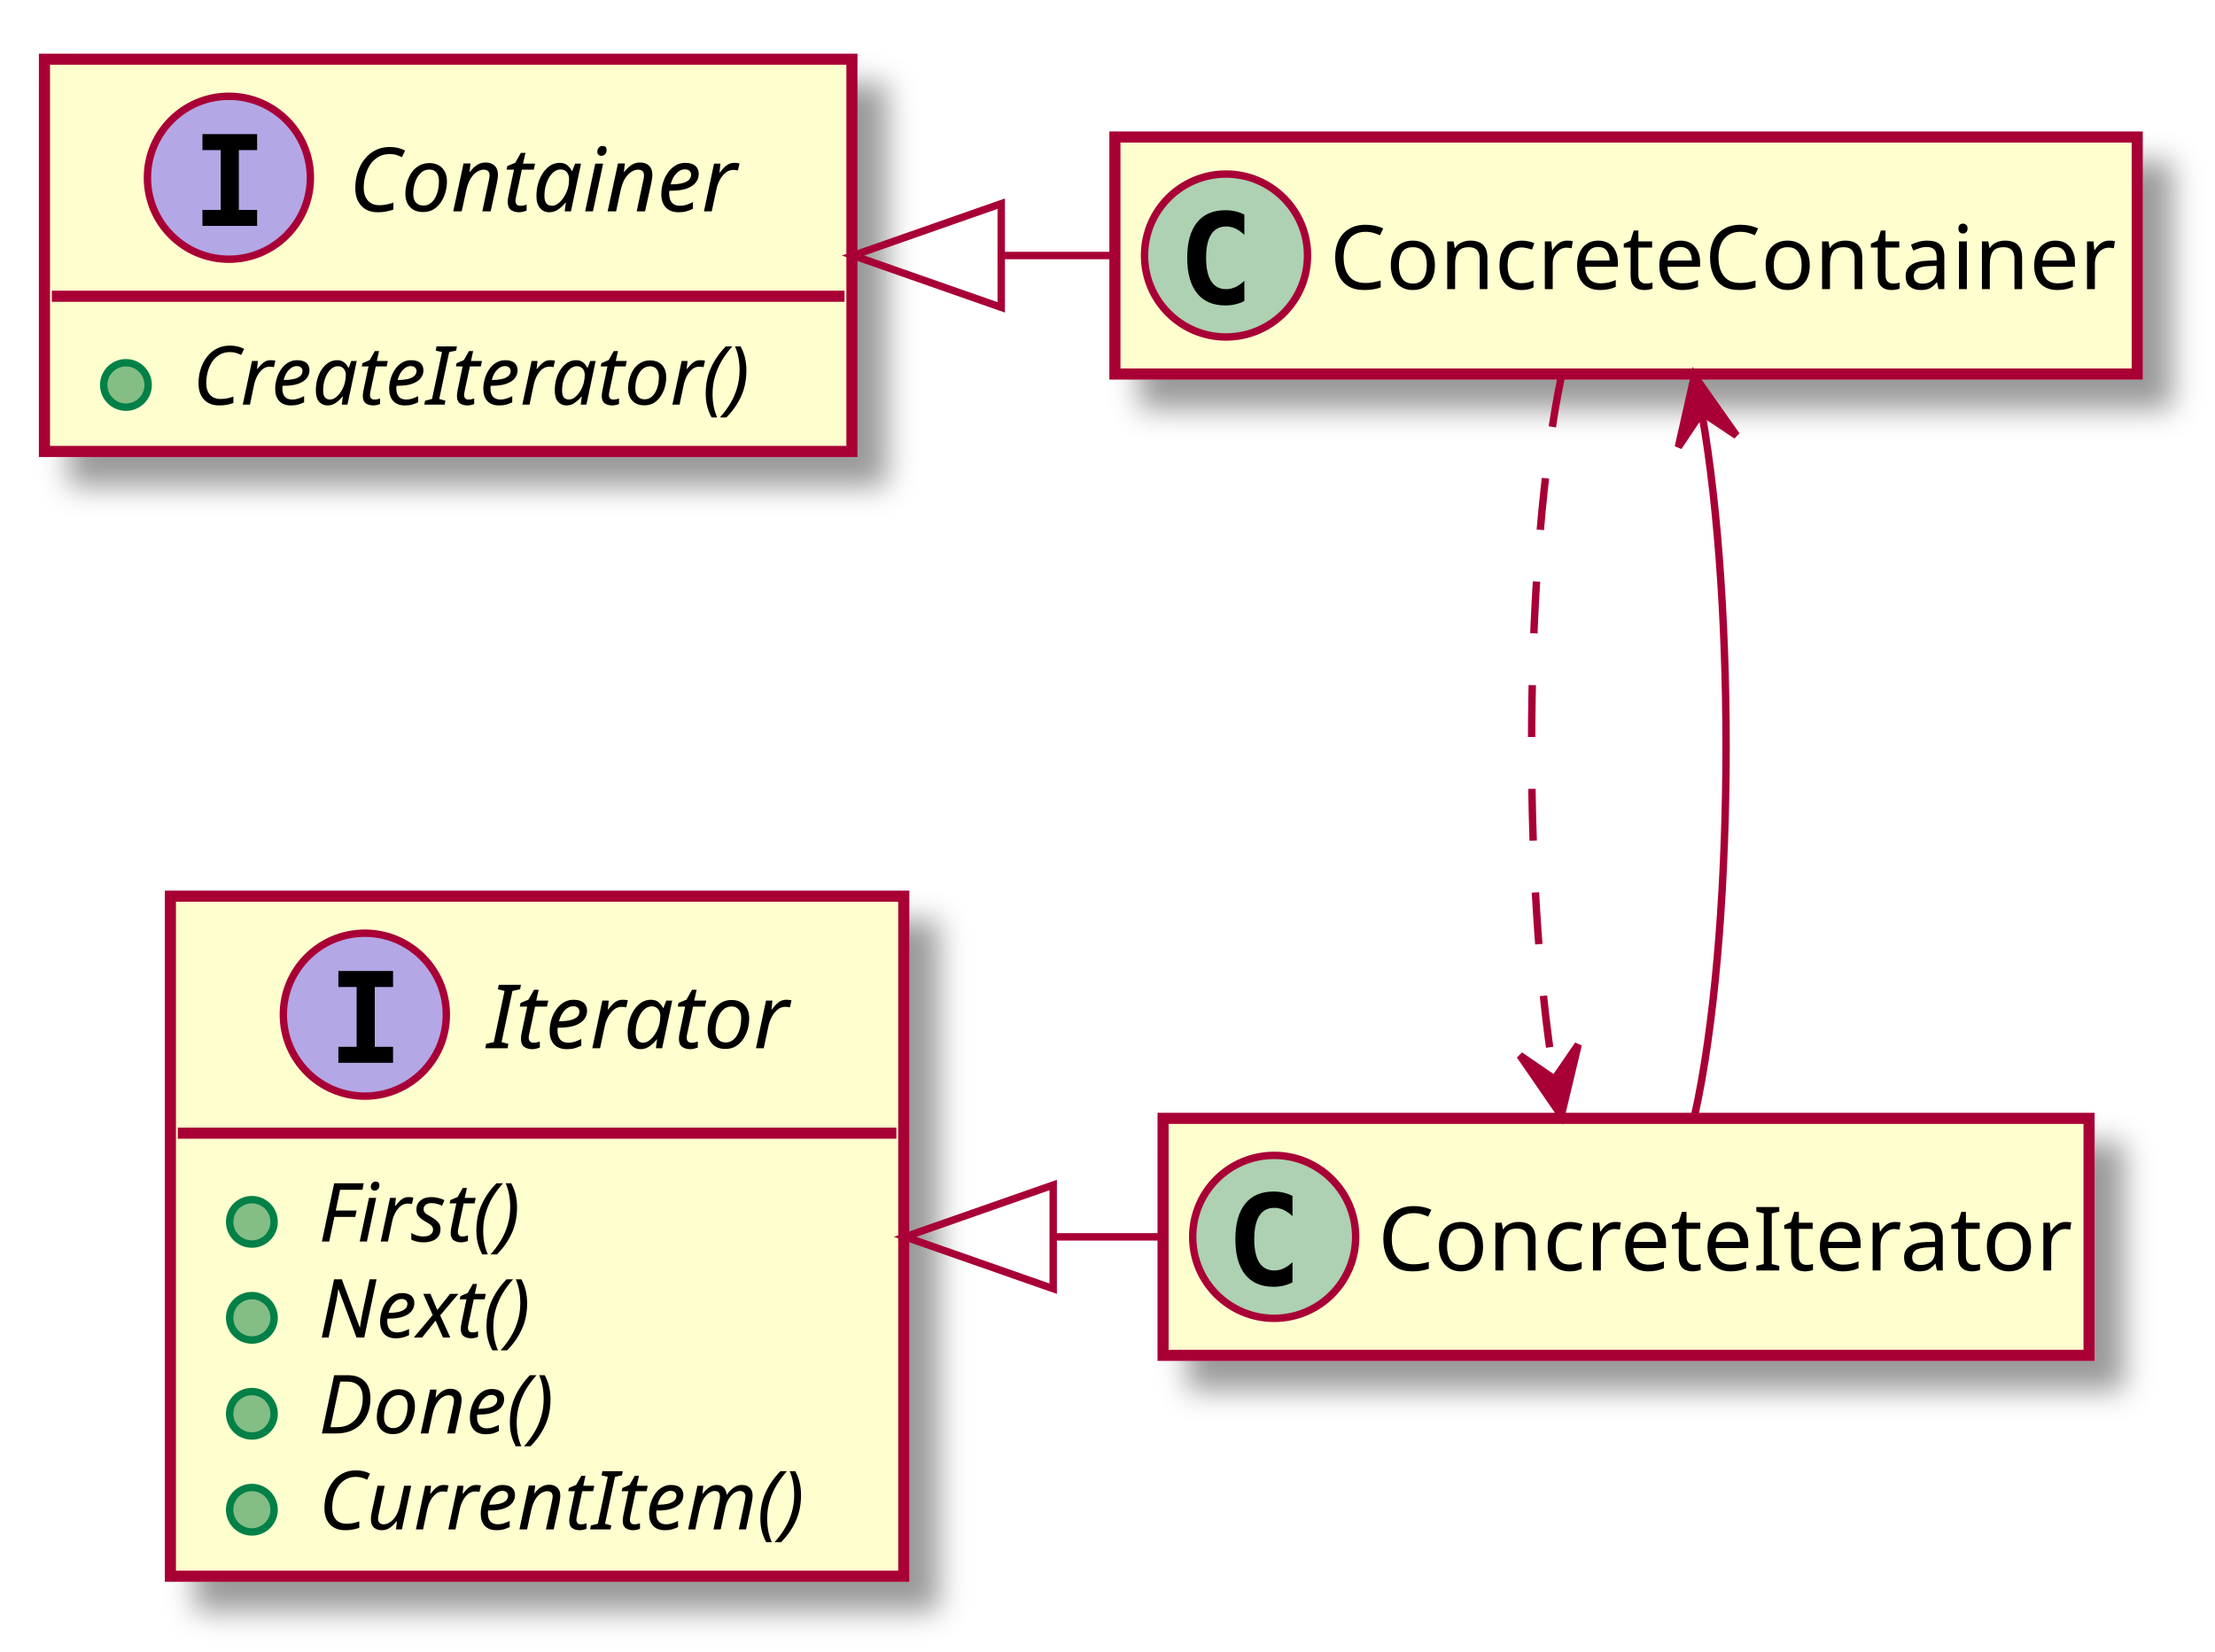
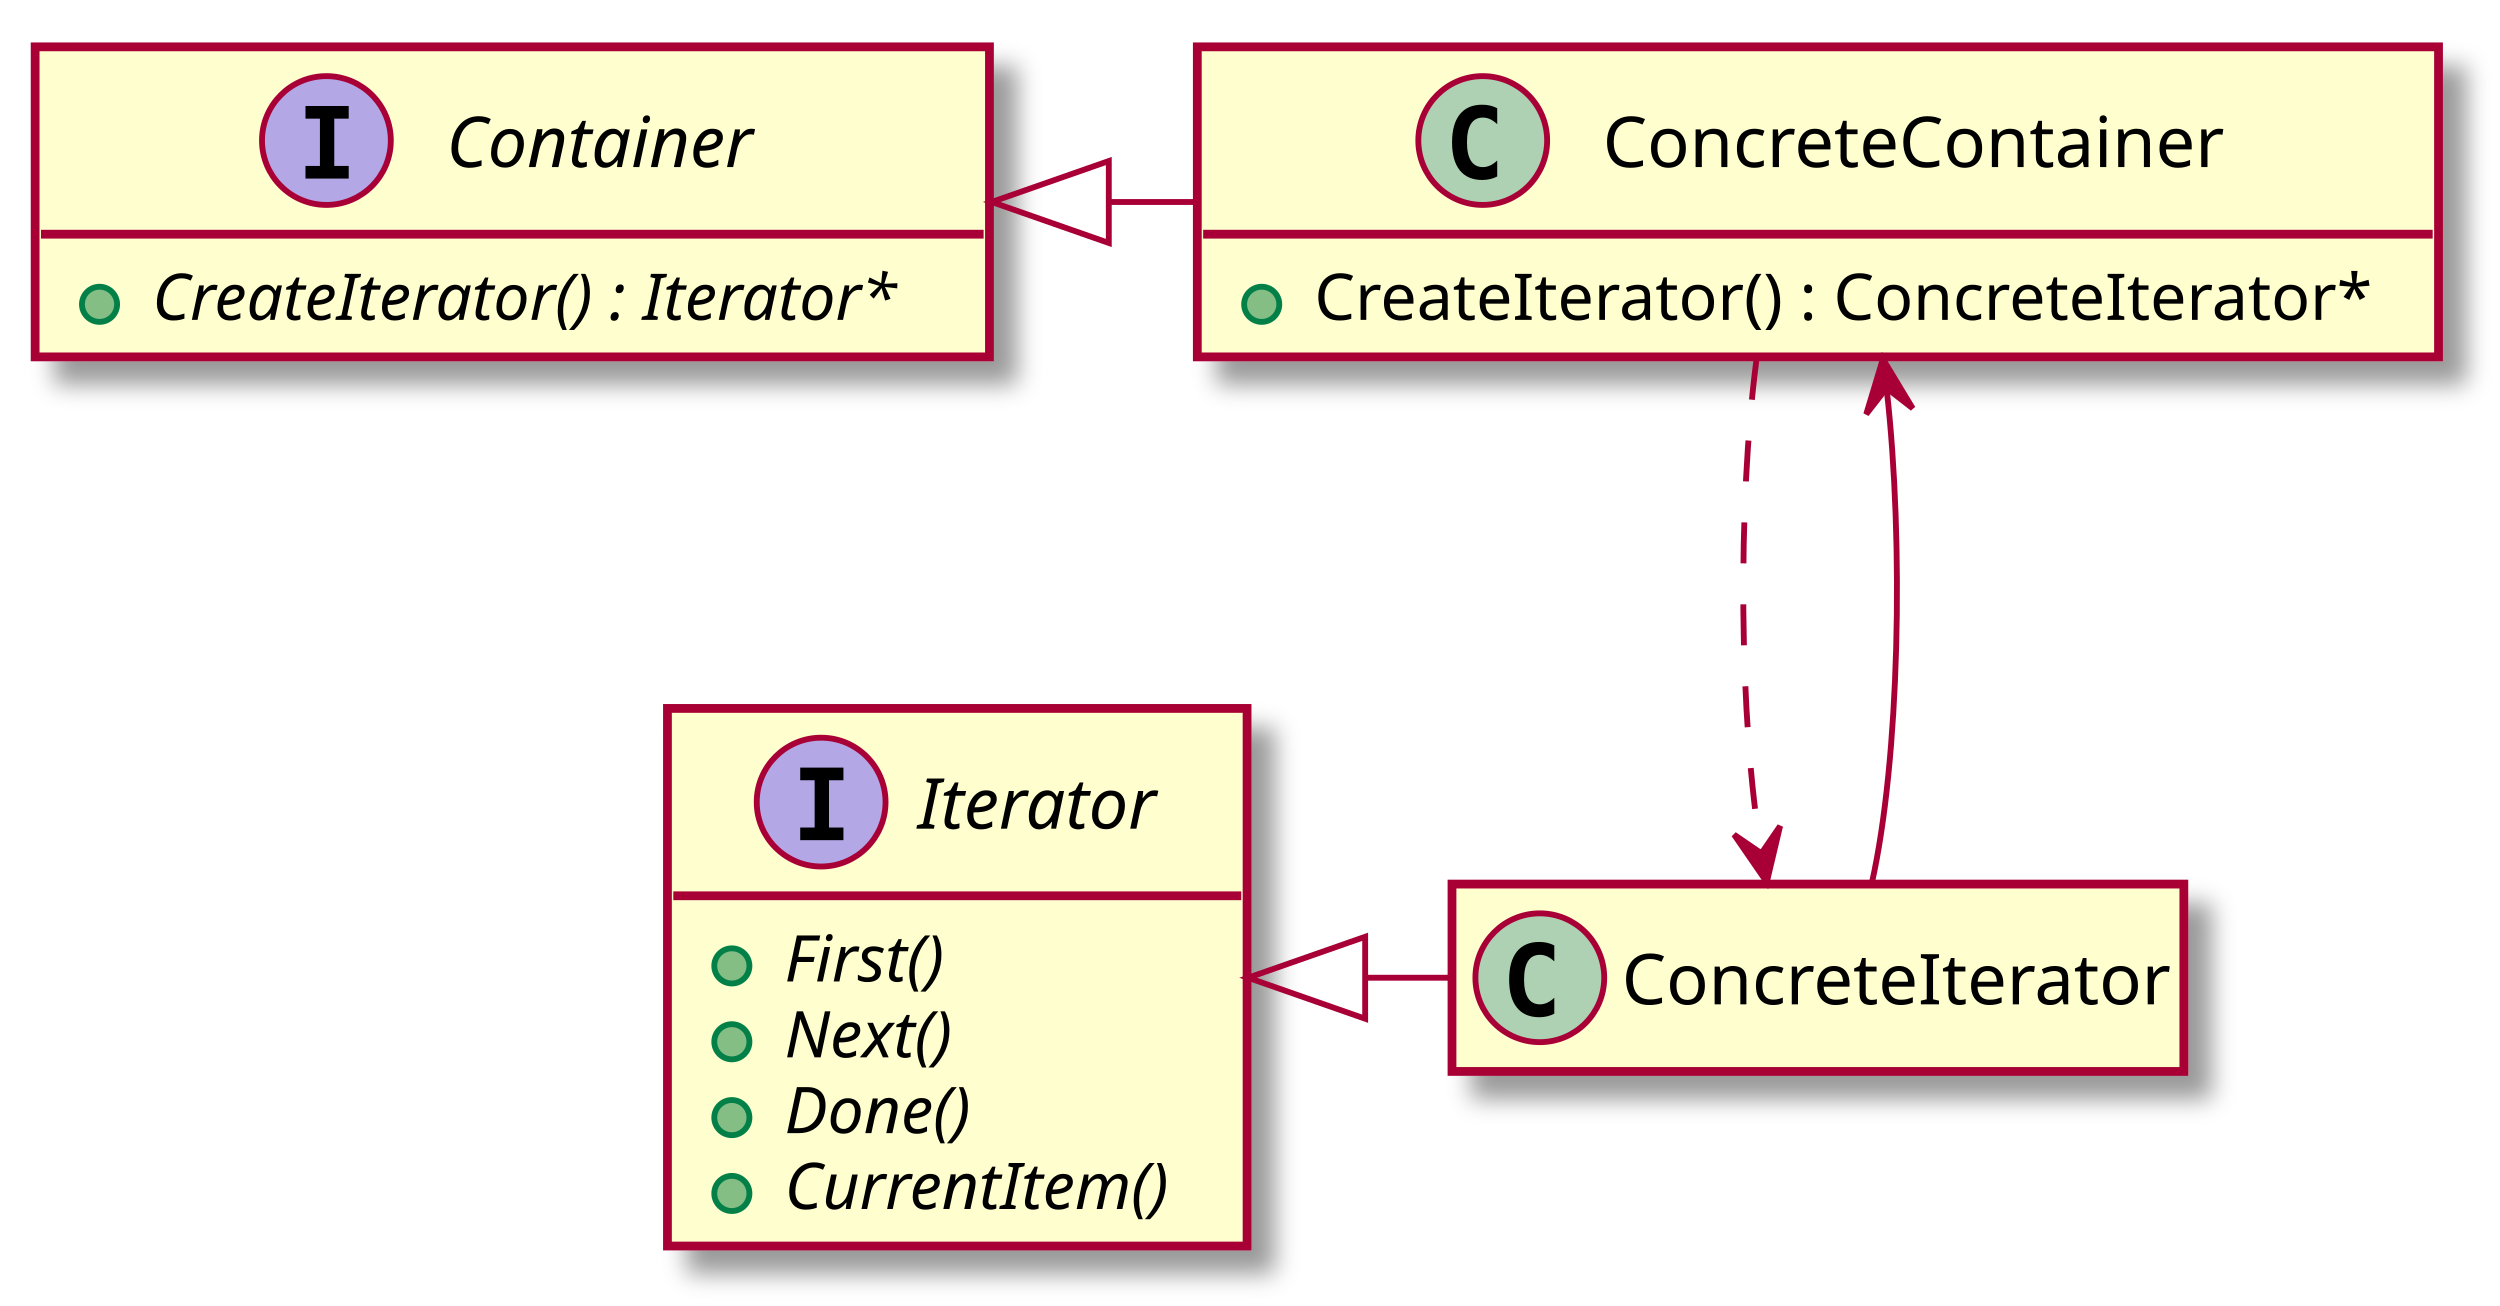
- <svg xmlns="http://www.w3.org/2000/svg" contentScriptType="application/ecmascript" contentStyleType="text/css" height="223px" preserveAspectRatio="none" style="width:299px;height:223px;" version="1.1" viewBox="0 0 299 223" width="299px" zoomAndPan="magnify">
+ <svg xmlns="http://www.w3.org/2000/svg" contentScriptType="application/ecmascript" contentStyleType="text/css" height="223px" preserveAspectRatio="none" style="width:427px;height:223px;" version="1.1" viewBox="0 0 427 223" width="427px" zoomAndPan="magnify">
  <defs>
-     <filter height="300%" id="f1urnsg4xgj7ao" width="300%" x="-1" y="-1">
+     <filter height="300%" id="ftbduy15r9vxg" width="300%" x="-1" y="-1">
      <feGaussianBlur result="blurOut" stdDeviation="2.0" />
      <feColorMatrix in="blurOut" result="blurOut2" type="matrix" values="0 0 0 0 0 0 0 0 0 0 0 0 0 0 0 0 0 0 .4 0" />
      <feOffset dx="4.0" dy="4.0" in="blurOut2" result="blurOut3" />
      <feBlend in="SourceGraphic" in2="blurOut3" mode="normal" />
    </filter>
  </defs>
  <g>
-     <rect fill="#FEFECE" filter="url(#f1urnsg4xgj7ao)" height="52.955" id="Container" style="stroke: #A80036; stroke-width: 1.5;" width="109" x="6" y="8" />
-     <ellipse cx="30.9" cy="24" fill="#B4A7E5" rx="11" ry="11" style="stroke: #A80036; stroke-width: 1.0;" />
-     <path d="M27.328,20.265 L27.328,18.107 L34.707,18.107 L34.707,20.265 L32.242,20.265 L32.242,28.342 L34.707,28.342 L34.707,30.5 L27.328,30.5 L27.328,28.342 L29.793,28.342 L29.793,20.265 Z " />
-     <text fill="#000000" font-family="sans-serif" font-size="12" font-style="italic" lengthAdjust="spacingAndGlyphs" textLength="55" x="47.1" y="28.535">Container</text>
-     <line style="stroke: #A80036; stroke-width: 1.5;" x1="7" x2="114" y1="40" y2="40" />
+     <rect fill="#FEFECE" filter="url(#ftbduy15r9vxg)" height="52.955" id="Container" style="stroke: #A80036; stroke-width: 1.5;" width="163" x="6" y="8" />
+     <ellipse cx="55.75" cy="24" fill="#B4A7E5" rx="11" ry="11" style="stroke: #A80036; stroke-width: 1.0;" />
+     <path d="M52.178,20.265 L52.178,18.107 L59.557,18.107 L59.557,20.265 L57.092,20.265 L57.092,28.342 L59.557,28.342 L59.557,30.5 L52.178,30.5 L52.178,28.342 L54.643,28.342 L54.643,20.265 Z " />
+     <text fill="#000000" font-family="sans-serif" font-size="12" font-style="italic" lengthAdjust="spacingAndGlyphs" textLength="55" x="76.25" y="28.535">Container</text>
+     <line style="stroke: #A80036; stroke-width: 1.5;" x1="7" x2="168" y1="40" y2="40" />
    <ellipse cx="17" cy="51.977" fill="#84BE84" rx="3" ry="3" style="stroke: #038048; stroke-width: 1.0;" />
-     <text fill="#000000" font-family="sans-serif" font-size="11" font-style="italic" lengthAdjust="spacingAndGlyphs" textLength="83" x="26" y="54.635">CreateIterator()</text>
-     <rect fill="#FEFECE" filter="url(#f1urnsg4xgj7ao)" height="32" id="ConcreteContainer" style="stroke: #A80036; stroke-width: 1.5;" width="138" x="150.5" y="18.5" />
-     <ellipse cx="165.5" cy="34.5" fill="#ADD1B2" rx="11" ry="11" style="stroke: #A80036; stroke-width: 1.0;" />
-     <path d="M167.973,40.643 Q167.392,40.942 166.753,41.091 Q166.114,41.241 165.408,41.241 Q162.901,41.241 161.582,39.589 Q160.262,37.937 160.262,34.816 Q160.262,31.686 161.582,30.035 Q162.901,28.383 165.408,28.383 Q166.114,28.383 166.761,28.532 Q167.409,28.682 167.973,28.98 L167.973,31.703 Q167.342,31.122 166.749,30.852 Q166.155,30.582 165.524,30.582 Q164.18,30.582 163.495,31.649 Q162.81,32.716 162.81,34.816 Q162.81,36.908 163.495,37.974 Q164.18,39.041 165.524,39.041 Q166.155,39.041 166.749,38.771 Q167.342,38.502 167.973,37.92 Z " />
-     <text fill="#000000" font-family="sans-serif" font-size="12" lengthAdjust="spacingAndGlyphs" textLength="106" x="179.5" y="39.035">ConcreteContainer</text>
-     <rect fill="#FEFECE" filter="url(#f1urnsg4xgj7ao)" height="91.82" id="Iterator" style="stroke: #A80036; stroke-width: 1.5;" width="99" x="23" y="121" />
-     <ellipse cx="49.25" cy="137" fill="#B4A7E5" rx="11" ry="11" style="stroke: #A80036; stroke-width: 1.0;" />
-     <path d="M45.678,133.265 L45.678,131.107 L53.057,131.107 L53.057,133.265 L50.592,133.265 L50.592,141.342 L53.057,141.342 L53.057,143.5 L45.678,143.5 L45.678,141.342 L48.143,141.342 L48.143,133.265 Z " />
-     <text fill="#000000" font-family="sans-serif" font-size="12" font-style="italic" lengthAdjust="spacingAndGlyphs" textLength="42" x="65.75" y="141.535">Iterator</text>
-     <line style="stroke: #A80036; stroke-width: 1.5;" x1="24" x2="121" y1="153" y2="153" />
-     <ellipse cx="34" cy="164.977" fill="#84BE84" rx="3" ry="3" style="stroke: #038048; stroke-width: 1.0;" />
-     <text fill="#000000" font-family="sans-serif" font-size="11" font-style="italic" lengthAdjust="spacingAndGlyphs" textLength="32" x="43" y="167.635">First()</text>
-     <ellipse cx="34" cy="177.933" fill="#84BE84" rx="3" ry="3" style="stroke: #038048; stroke-width: 1.0;" />
-     <text fill="#000000" font-family="sans-serif" font-size="11" font-style="italic" lengthAdjust="spacingAndGlyphs" textLength="33" x="43" y="180.59">Next()</text>
-     <ellipse cx="34" cy="190.888" fill="#84BE84" rx="3" ry="3" style="stroke: #038048; stroke-width: 1.0;" />
-     <text fill="#000000" font-family="sans-serif" font-size="11" font-style="italic" lengthAdjust="spacingAndGlyphs" textLength="36" x="43" y="193.545">Done()</text>
-     <ellipse cx="34" cy="203.843" fill="#84BE84" rx="3" ry="3" style="stroke: #038048; stroke-width: 1.0;" />
-     <text fill="#000000" font-family="sans-serif" font-size="11" font-style="italic" lengthAdjust="spacingAndGlyphs" textLength="73" x="43" y="206.5">CurrentItem()</text>
-     <rect fill="#FEFECE" filter="url(#f1urnsg4xgj7ao)" height="32" id="ConcreteIterator" style="stroke: #A80036; stroke-width: 1.5;" width="125" x="157" y="151" />
-     <ellipse cx="172" cy="167" fill="#ADD1B2" rx="11" ry="11" style="stroke: #A80036; stroke-width: 1.0;" />
-     <path d="M174.473,173.143 Q173.892,173.442 173.253,173.591 Q172.614,173.741 171.908,173.741 Q169.401,173.741 168.082,172.089 Q166.762,170.437 166.762,167.316 Q166.762,164.186 168.082,162.535 Q169.401,160.883 171.908,160.883 Q172.614,160.883 173.261,161.032 Q173.909,161.182 174.473,161.481 L174.473,164.203 Q173.842,163.622 173.249,163.352 Q172.655,163.083 172.024,163.083 Q170.68,163.083 169.995,164.149 Q169.31,165.216 169.31,167.316 Q169.31,169.408 169.995,170.474 Q170.68,171.541 172.024,171.541 Q172.655,171.541 173.249,171.271 Q173.842,171.001 174.473,170.42 Z " />
-     <text fill="#000000" font-family="sans-serif" font-size="12" lengthAdjust="spacingAndGlyphs" textLength="93" x="186" y="171.535">ConcreteIterator</text>
-     <path d="M135.421,34.5 C140.351,34.5 145.28,34.5 150.209,34.5 " fill="none" id="Container-ConcreteContainer" style="stroke: #A80036; stroke-width: 1.0;" />
-     <polygon fill="none" points="135.156,41.5,115.156,34.5,135.156,27.5,135.156,41.5" style="stroke: #A80036; stroke-width: 1.0;" />
-     <path d="M142.172,167 C147.037,167 151.902,167 156.768,167 " fill="none" id="Iterator-ConcreteIterator" style="stroke: #A80036; stroke-width: 1.0;" />
-     <polygon fill="none" points="142.17,174,122.17,167,142.17,160,142.17,174" style="stroke: #A80036; stroke-width: 1.0;" />
-     <path d="M210.784,50.747 C205.75,74.588 205.427,119.084 209.816,145.573 " fill="none" id="ConcreteContainer-ConcreteIterator" style="stroke: #A80036; stroke-width: 1.0; stroke-dasharray: 7.0,7.0;" />
-     <polygon fill="#A80036" points="210.756,150.62,213.04,141.04,209.84,145.705,205.175,142.505,210.756,150.62" style="stroke: #A80036; stroke-width: 1.0;" />
-     <path d="M229.728,55.779 C234.393,82.202 234.07,126.703 228.758,150.62 " fill="none" id="ConcreteContainer-ConcreteIterator-1" style="stroke: #A80036; stroke-width: 1.0;" />
-     <polygon fill="#A80036" points="228.728,50.747,226.559,60.354,229.703,55.651,234.405,58.795,228.728,50.747" style="stroke: #A80036; stroke-width: 1.0;" />
+     <text fill="#000000" font-family="sans-serif" font-size="11" font-style="italic" lengthAdjust="spacingAndGlyphs" textLength="137" x="26" y="54.635">CreateIterator() : Iterator*</text>
+     <rect fill="#FEFECE" filter="url(#ftbduy15r9vxg)" height="52.955" id="ConcreteContainer" style="stroke: #A80036; stroke-width: 1.5;" width="212" x="204.5" y="8" />
+     <ellipse cx="253.25" cy="24" fill="#ADD1B2" rx="11" ry="11" style="stroke: #A80036; stroke-width: 1.0;" />
+     <path d="M255.723,30.143 Q255.142,30.442 254.503,30.591 Q253.864,30.741 253.158,30.741 Q250.651,30.741 249.332,29.089 Q248.012,27.437 248.012,24.316 Q248.012,21.186 249.332,19.535 Q250.651,17.883 253.158,17.883 Q253.864,17.883 254.511,18.032 Q255.159,18.182 255.723,18.48 L255.723,21.203 Q255.092,20.622 254.499,20.352 Q253.905,20.082 253.274,20.082 Q251.93,20.082 251.245,21.149 Q250.56,22.216 250.56,24.316 Q250.56,26.408 251.245,27.474 Q251.93,28.541 253.274,28.541 Q253.905,28.541 254.499,28.271 Q255.092,28.002 255.723,27.42 Z " />
+     <text fill="#000000" font-family="sans-serif" font-size="12" lengthAdjust="spacingAndGlyphs" textLength="106" x="273.75" y="28.535">ConcreteContainer</text>
+     <line style="stroke: #A80036; stroke-width: 1.5;" x1="205.5" x2="415.5" y1="40" y2="40" />
+     <ellipse cx="215.5" cy="51.977" fill="#84BE84" rx="3" ry="3" style="stroke: #038048; stroke-width: 1.0;" />
+     <text fill="#000000" font-family="sans-serif" font-size="11" lengthAdjust="spacingAndGlyphs" textLength="186" x="224.5" y="54.635">CreateIterator() : ConcreteIterator*</text>
+     <rect fill="#FEFECE" filter="url(#ftbduy15r9vxg)" height="91.82" id="Iterator" style="stroke: #A80036; stroke-width: 1.5;" width="99" x="114" y="121" />
+     <ellipse cx="140.25" cy="137" fill="#B4A7E5" rx="11" ry="11" style="stroke: #A80036; stroke-width: 1.0;" />
+     <path d="M136.678,133.265 L136.678,131.107 L144.057,131.107 L144.057,133.265 L141.592,133.265 L141.592,141.342 L144.057,141.342 L144.057,143.5 L136.678,143.5 L136.678,141.342 L139.143,141.342 L139.143,133.265 Z " />
+     <text fill="#000000" font-family="sans-serif" font-size="12" font-style="italic" lengthAdjust="spacingAndGlyphs" textLength="42" x="156.75" y="141.535">Iterator</text>
+     <line style="stroke: #A80036; stroke-width: 1.5;" x1="115" x2="212" y1="153" y2="153" />
+     <ellipse cx="125" cy="164.977" fill="#84BE84" rx="3" ry="3" style="stroke: #038048; stroke-width: 1.0;" />
+     <text fill="#000000" font-family="sans-serif" font-size="11" font-style="italic" lengthAdjust="spacingAndGlyphs" textLength="32" x="134" y="167.635">First()</text>
+     <ellipse cx="125" cy="177.933" fill="#84BE84" rx="3" ry="3" style="stroke: #038048; stroke-width: 1.0;" />
+     <text fill="#000000" font-family="sans-serif" font-size="11" font-style="italic" lengthAdjust="spacingAndGlyphs" textLength="33" x="134" y="180.59">Next()</text>
+     <ellipse cx="125" cy="190.888" fill="#84BE84" rx="3" ry="3" style="stroke: #038048; stroke-width: 1.0;" />
+     <text fill="#000000" font-family="sans-serif" font-size="11" font-style="italic" lengthAdjust="spacingAndGlyphs" textLength="36" x="134" y="193.545">Done()</text>
+     <ellipse cx="125" cy="203.843" fill="#84BE84" rx="3" ry="3" style="stroke: #038048; stroke-width: 1.0;" />
+     <text fill="#000000" font-family="sans-serif" font-size="11" font-style="italic" lengthAdjust="spacingAndGlyphs" textLength="73" x="134" y="206.5">CurrentItem()</text>
+     <rect fill="#FEFECE" filter="url(#ftbduy15r9vxg)" height="32" id="ConcreteIterator" style="stroke: #A80036; stroke-width: 1.5;" width="125" x="248" y="151" />
+     <ellipse cx="263" cy="167" fill="#ADD1B2" rx="11" ry="11" style="stroke: #A80036; stroke-width: 1.0;" />
+     <path d="M265.473,173.143 Q264.892,173.442 264.253,173.591 Q263.614,173.741 262.908,173.741 Q260.401,173.741 259.082,172.089 Q257.762,170.437 257.762,167.316 Q257.762,164.186 259.082,162.535 Q260.401,160.883 262.908,160.883 Q263.614,160.883 264.261,161.032 Q264.909,161.182 265.473,161.481 L265.473,164.203 Q264.842,163.622 264.249,163.352 Q263.655,163.083 263.024,163.083 Q261.68,163.083 260.995,164.149 Q260.31,165.216 260.31,167.316 Q260.31,169.408 260.995,170.474 Q261.68,171.541 263.024,171.541 Q263.655,171.541 264.249,171.271 Q264.842,171.001 265.473,170.42 Z " />
+     <text fill="#000000" font-family="sans-serif" font-size="12" lengthAdjust="spacingAndGlyphs" textLength="93" x="277" y="171.535">ConcreteIterator</text>
+     <path d="M189.619,34.5 C194.542,34.5 199.464,34.5 204.387,34.5 " fill="none" id="Container-ConcreteContainer" style="stroke: #A80036; stroke-width: 1.0;" />
+     <polygon fill="none" points="189.383,41.5,169.383,34.5,189.383,27.5,189.383,41.5" style="stroke: #A80036; stroke-width: 1.0;" />
+     <path d="M233.172,167 C238.037,167 242.902,167 247.768,167 " fill="none" id="Iterator-ConcreteIterator" style="stroke: #A80036; stroke-width: 1.0;" />
+     <polygon fill="none" points="233.17,174,213.17,167,233.17,160,233.17,174" style="stroke: #A80036; stroke-width: 1.0;" />
+     <path d="M300.019,61.313 C296.742,86.2 297.014,122.761 300.837,145.705 " fill="none" id="ConcreteContainer-ConcreteIterator" style="stroke: #A80036; stroke-width: 1.0; stroke-dasharray: 7.0,7.0;" />
+     <polygon fill="#A80036" points="301.766,150.666,304.042,141.083,300.846,145.751,296.179,142.555,301.766,150.666" style="stroke: #A80036; stroke-width: 1.0;" />
+     <path d="M322.246,66.483 C325.236,93.047 324.403,129.752 319.748,150.666 " fill="none" id="ConcreteContainer-ConcreteIterator-1" style="stroke: #A80036; stroke-width: 1.0;" />
+     <polygon fill="#A80036" points="321.597,61.313,318.75,70.742,322.22,66.275,326.687,69.745,321.597,61.313" style="stroke: #A80036; stroke-width: 1.0;" />
  </g>
</svg>
